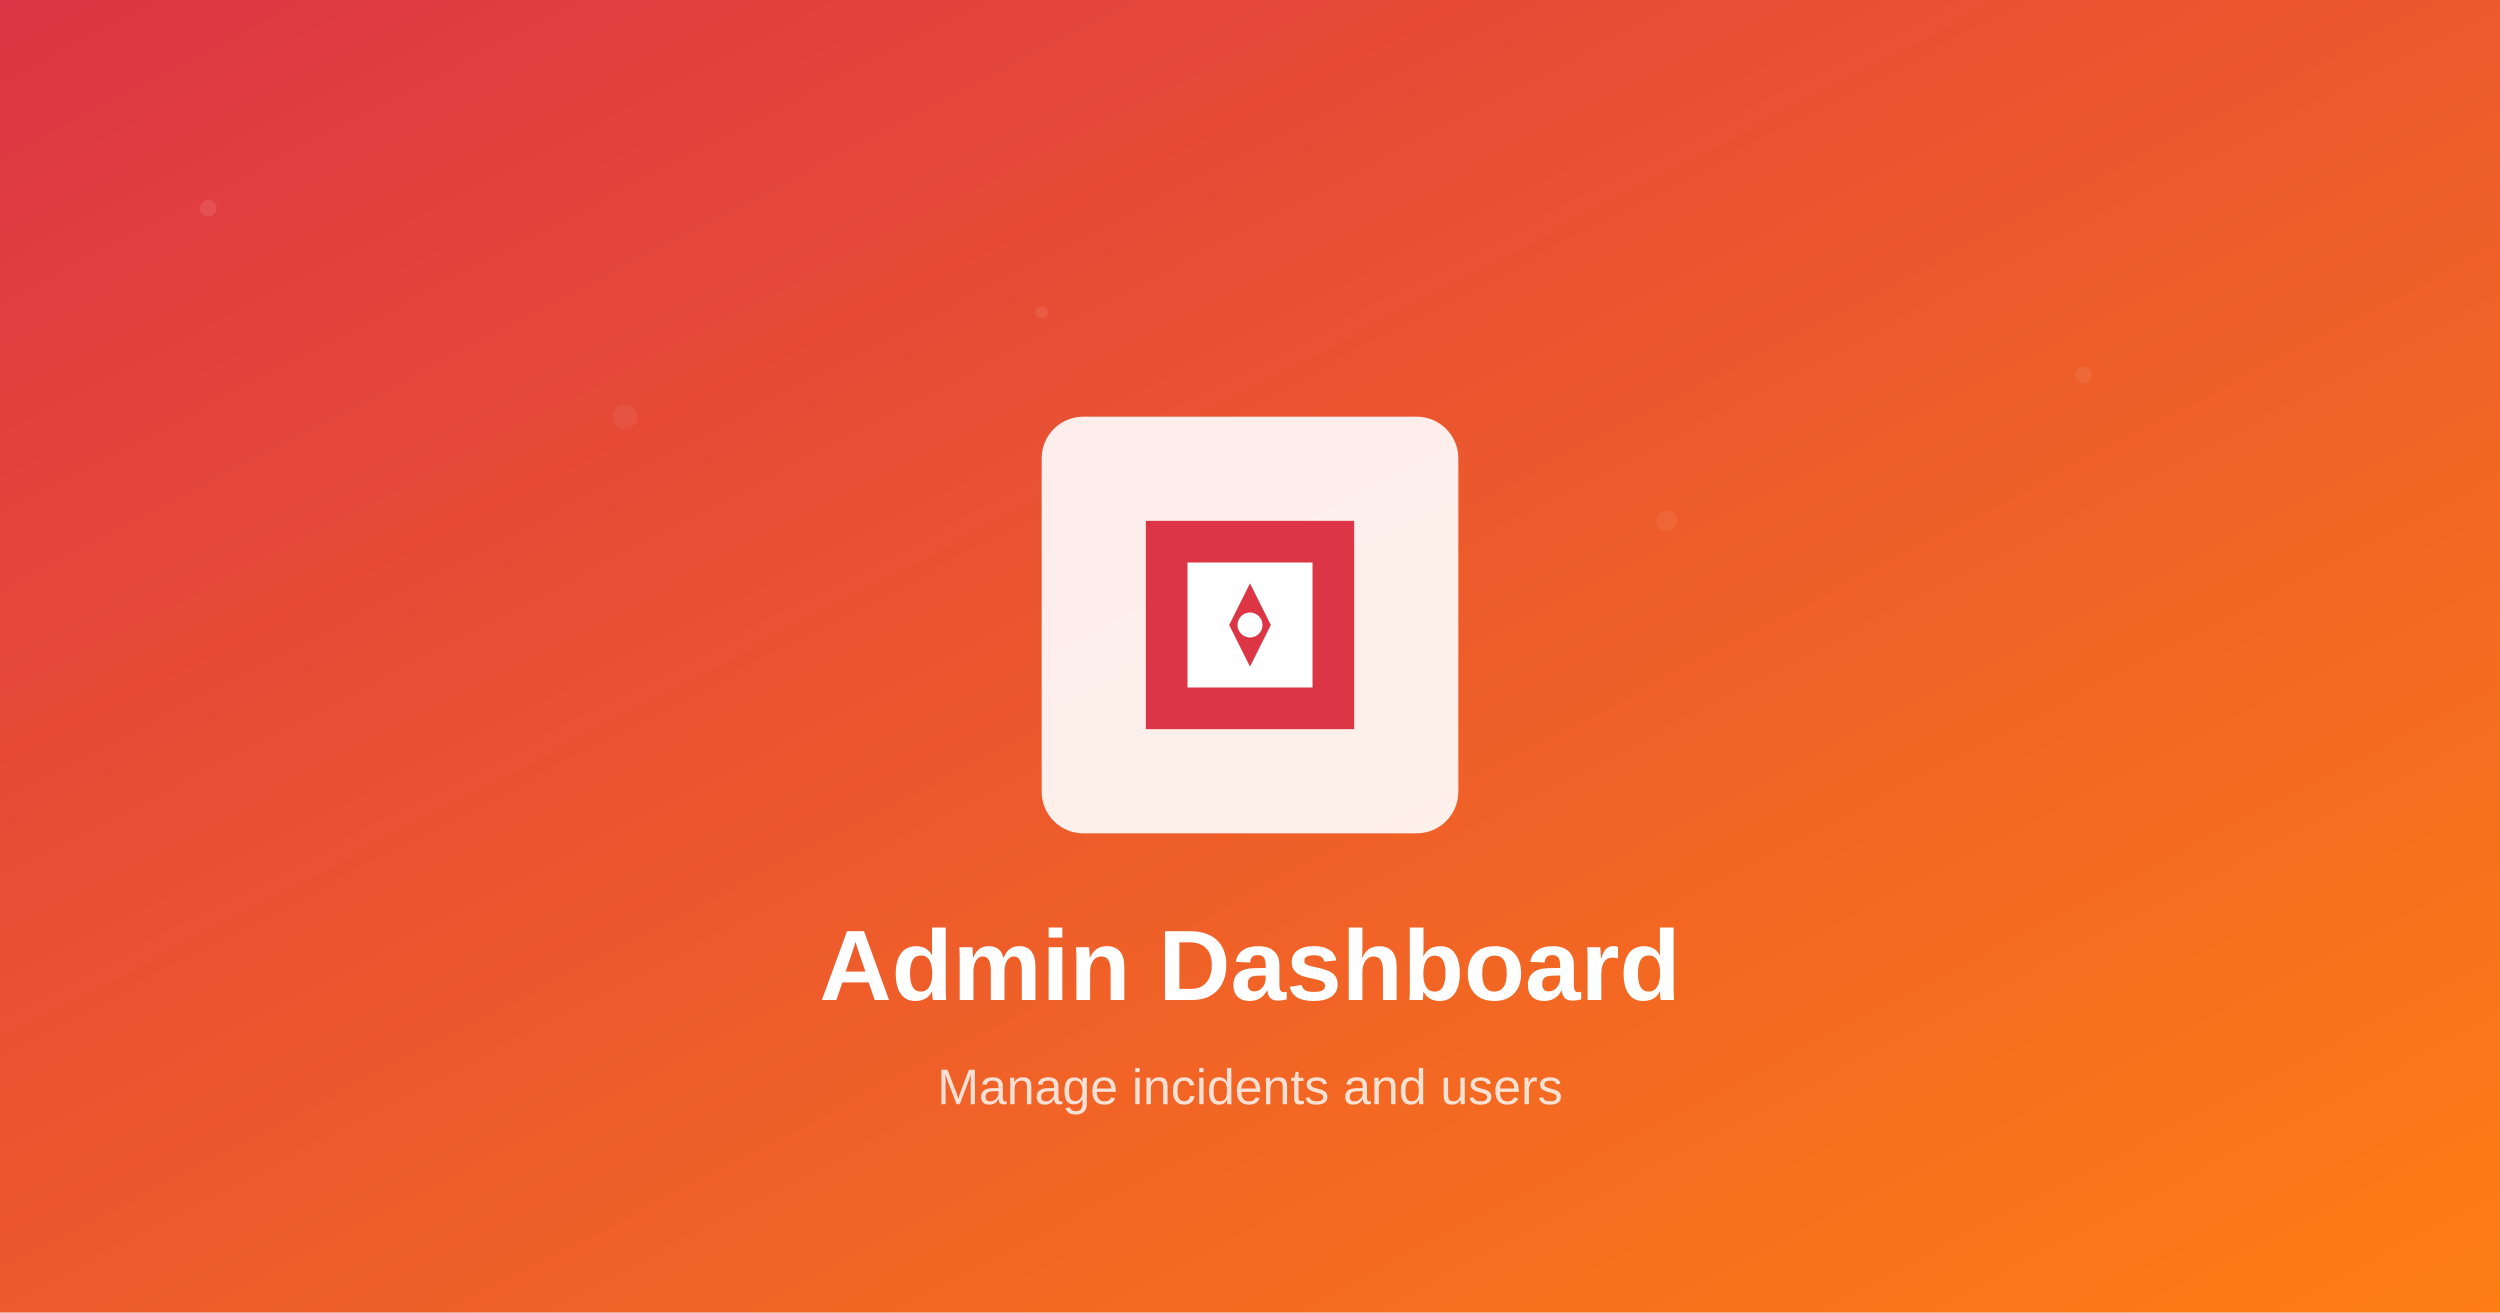
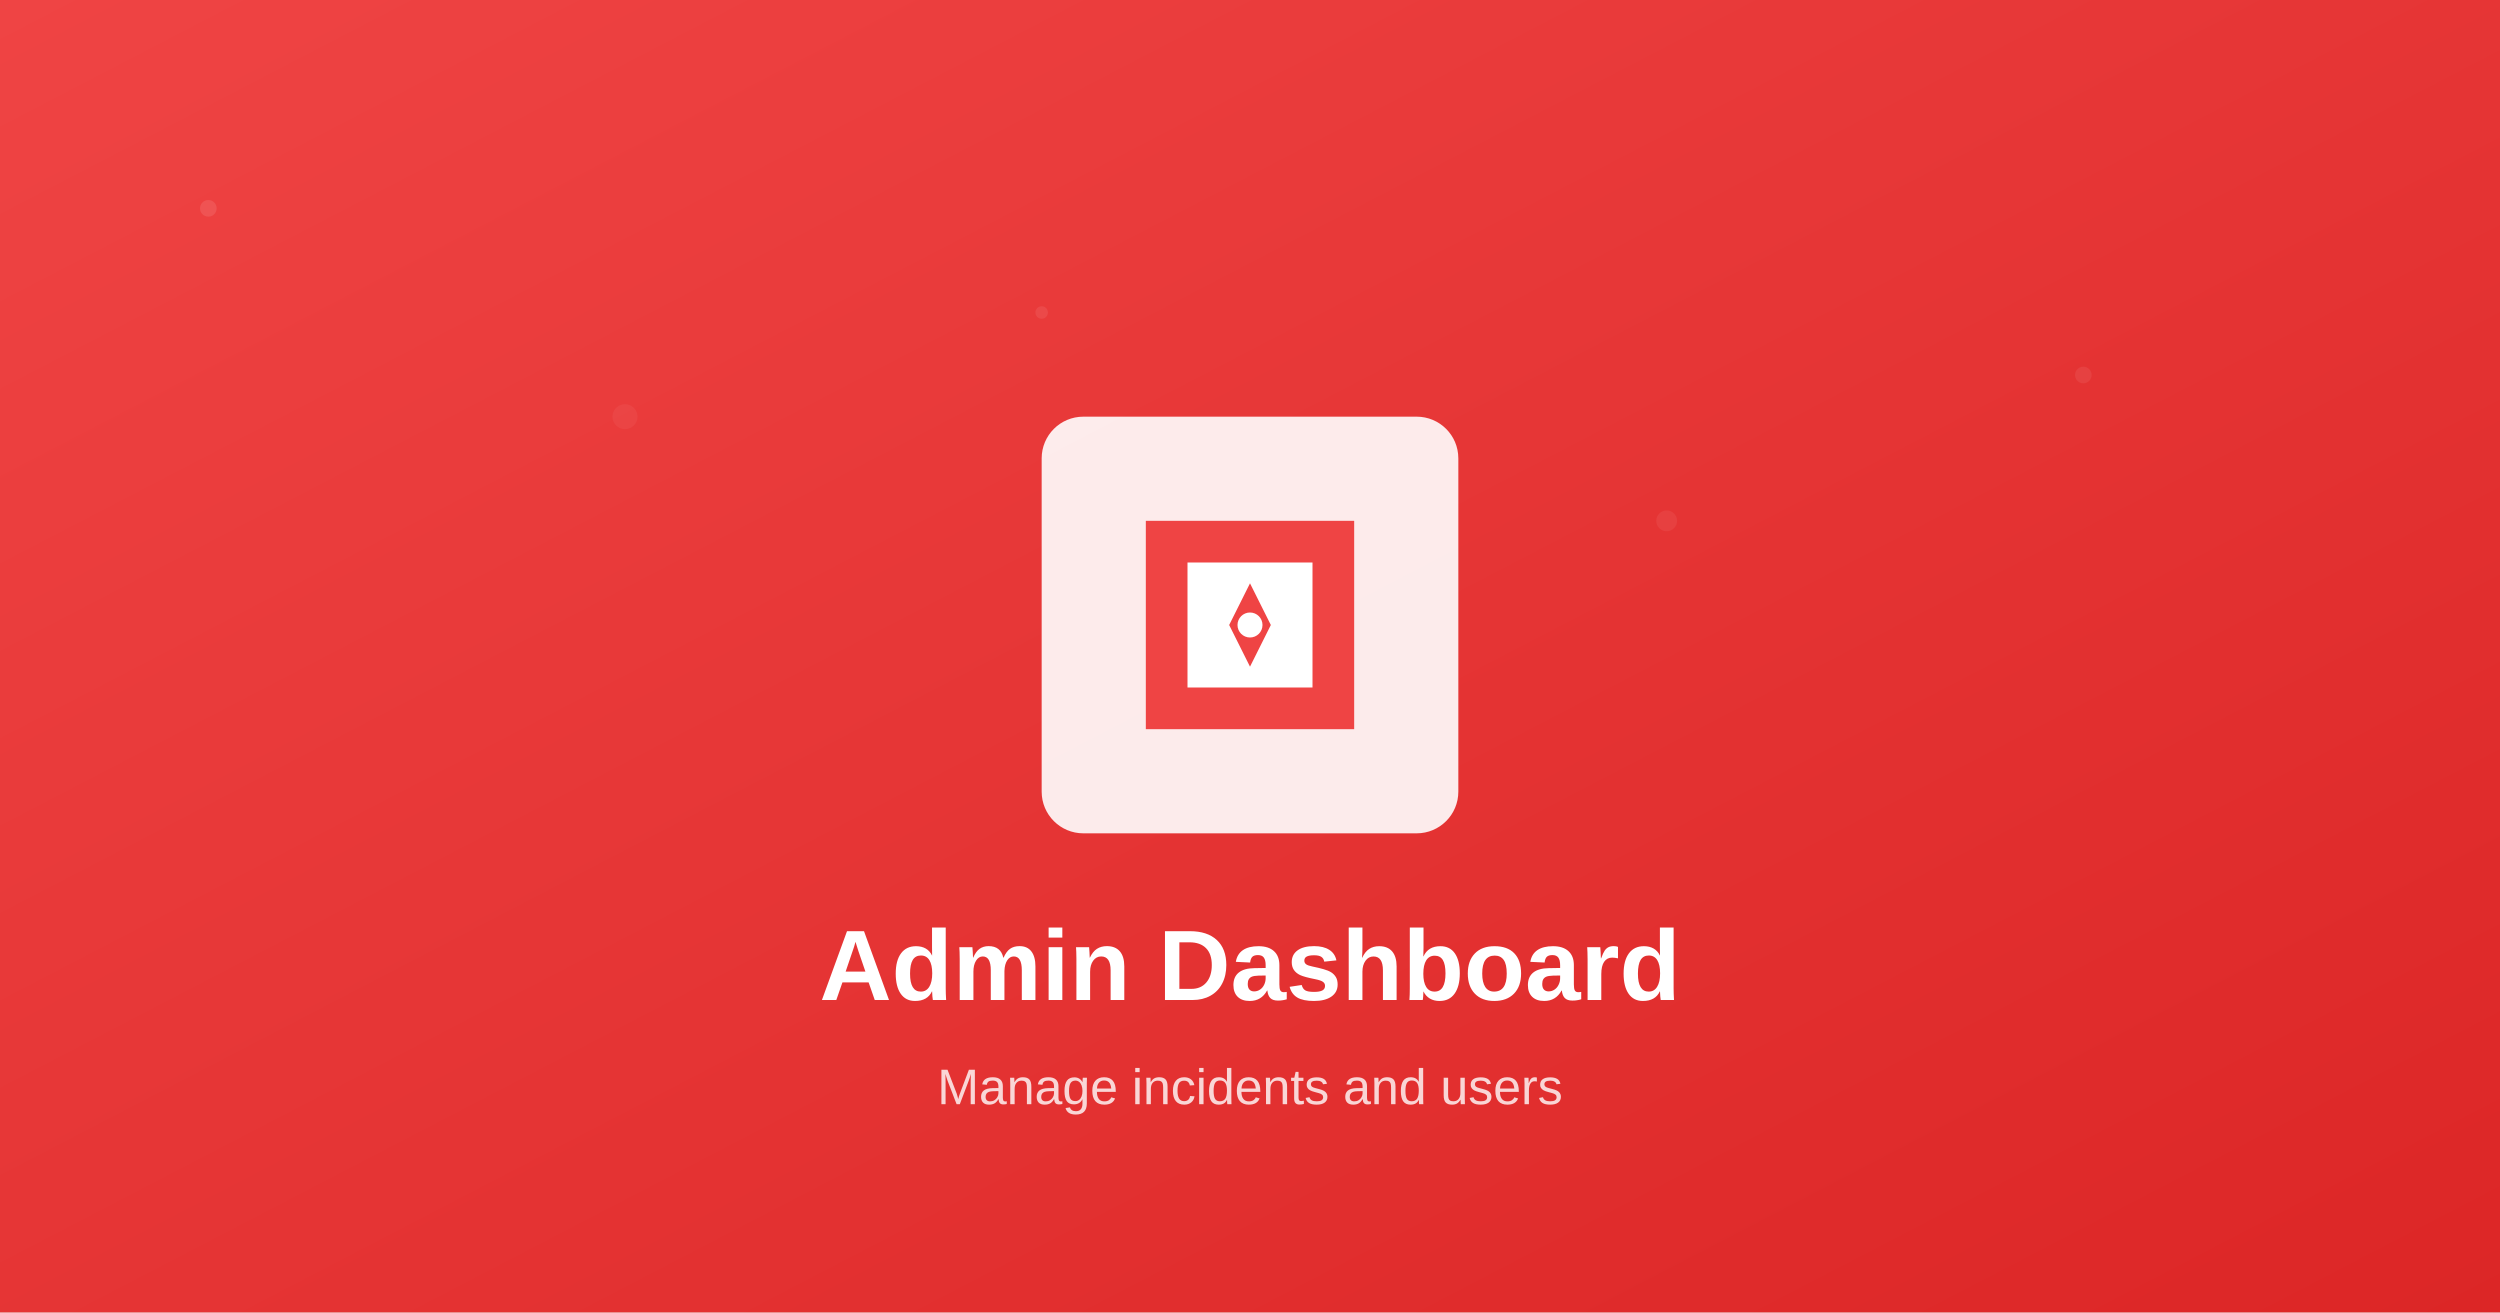
<svg xmlns="http://www.w3.org/2000/svg" width="1200" height="630" viewBox="0 0 1200 630" fill="none">
  <defs>
    <linearGradient id="gradient" x1="0%" y1="0%" x2="100%" y2="100%">
-       <stop offset="0%" style="stop-color:#dc3545;stop-opacity:1" />
-       <stop offset="100%" style="stop-color:#fd7e14;stop-opacity:1" />
+       <stop offset="0%" style="stop-color:#ef4444;stop-opacity:1" />
+       <stop offset="100%" style="stop-color:#dc2626;stop-opacity:1" />
    </linearGradient>
  </defs>
  <rect width="1200" height="630" fill="url(#gradient)" />
  <circle cx="100" cy="100" r="4" fill="rgba(255,255,255,0.1)" />
  <circle cx="300" cy="200" r="6" fill="rgba(255,255,255,0.05)" />
  <circle cx="500" cy="150" r="3" fill="rgba(255,255,255,0.08)" />
  <circle cx="800" cy="250" r="5" fill="rgba(255,255,255,0.06)" />
  <circle cx="1000" cy="180" r="4" fill="rgba(255,255,255,0.07)" />
  <rect x="500" y="200" width="200" height="200" rx="20" fill="rgba(255,255,255,0.9)" />
-   <path d="M550 250L650 250L650 350L550 350Z" fill="#dc3545" />
+   <path d="M550 250L650 250L650 350L550 350Z" fill="#ef4444" />
  <path d="M570 270L630 270L630 330L570 330Z" fill="#ffffff" />
-   <path d="M600 280L590 300L600 320L610 300Z" fill="#dc3545" />
+   <path d="M600 280L590 300L600 320L610 300Z" fill="#ef4444" />
  <circle cx="600" cy="300" r="6" fill="#ffffff" />
  <text x="600" y="480" font-family="Arial, sans-serif" font-size="48" font-weight="bold" fill="#ffffff" text-anchor="middle">Admin Dashboard</text>
  <text x="600" y="530" font-family="Arial, sans-serif" font-size="24" fill="rgba(255,255,255,0.8)" text-anchor="middle">Manage incidents and users</text>
</svg>
